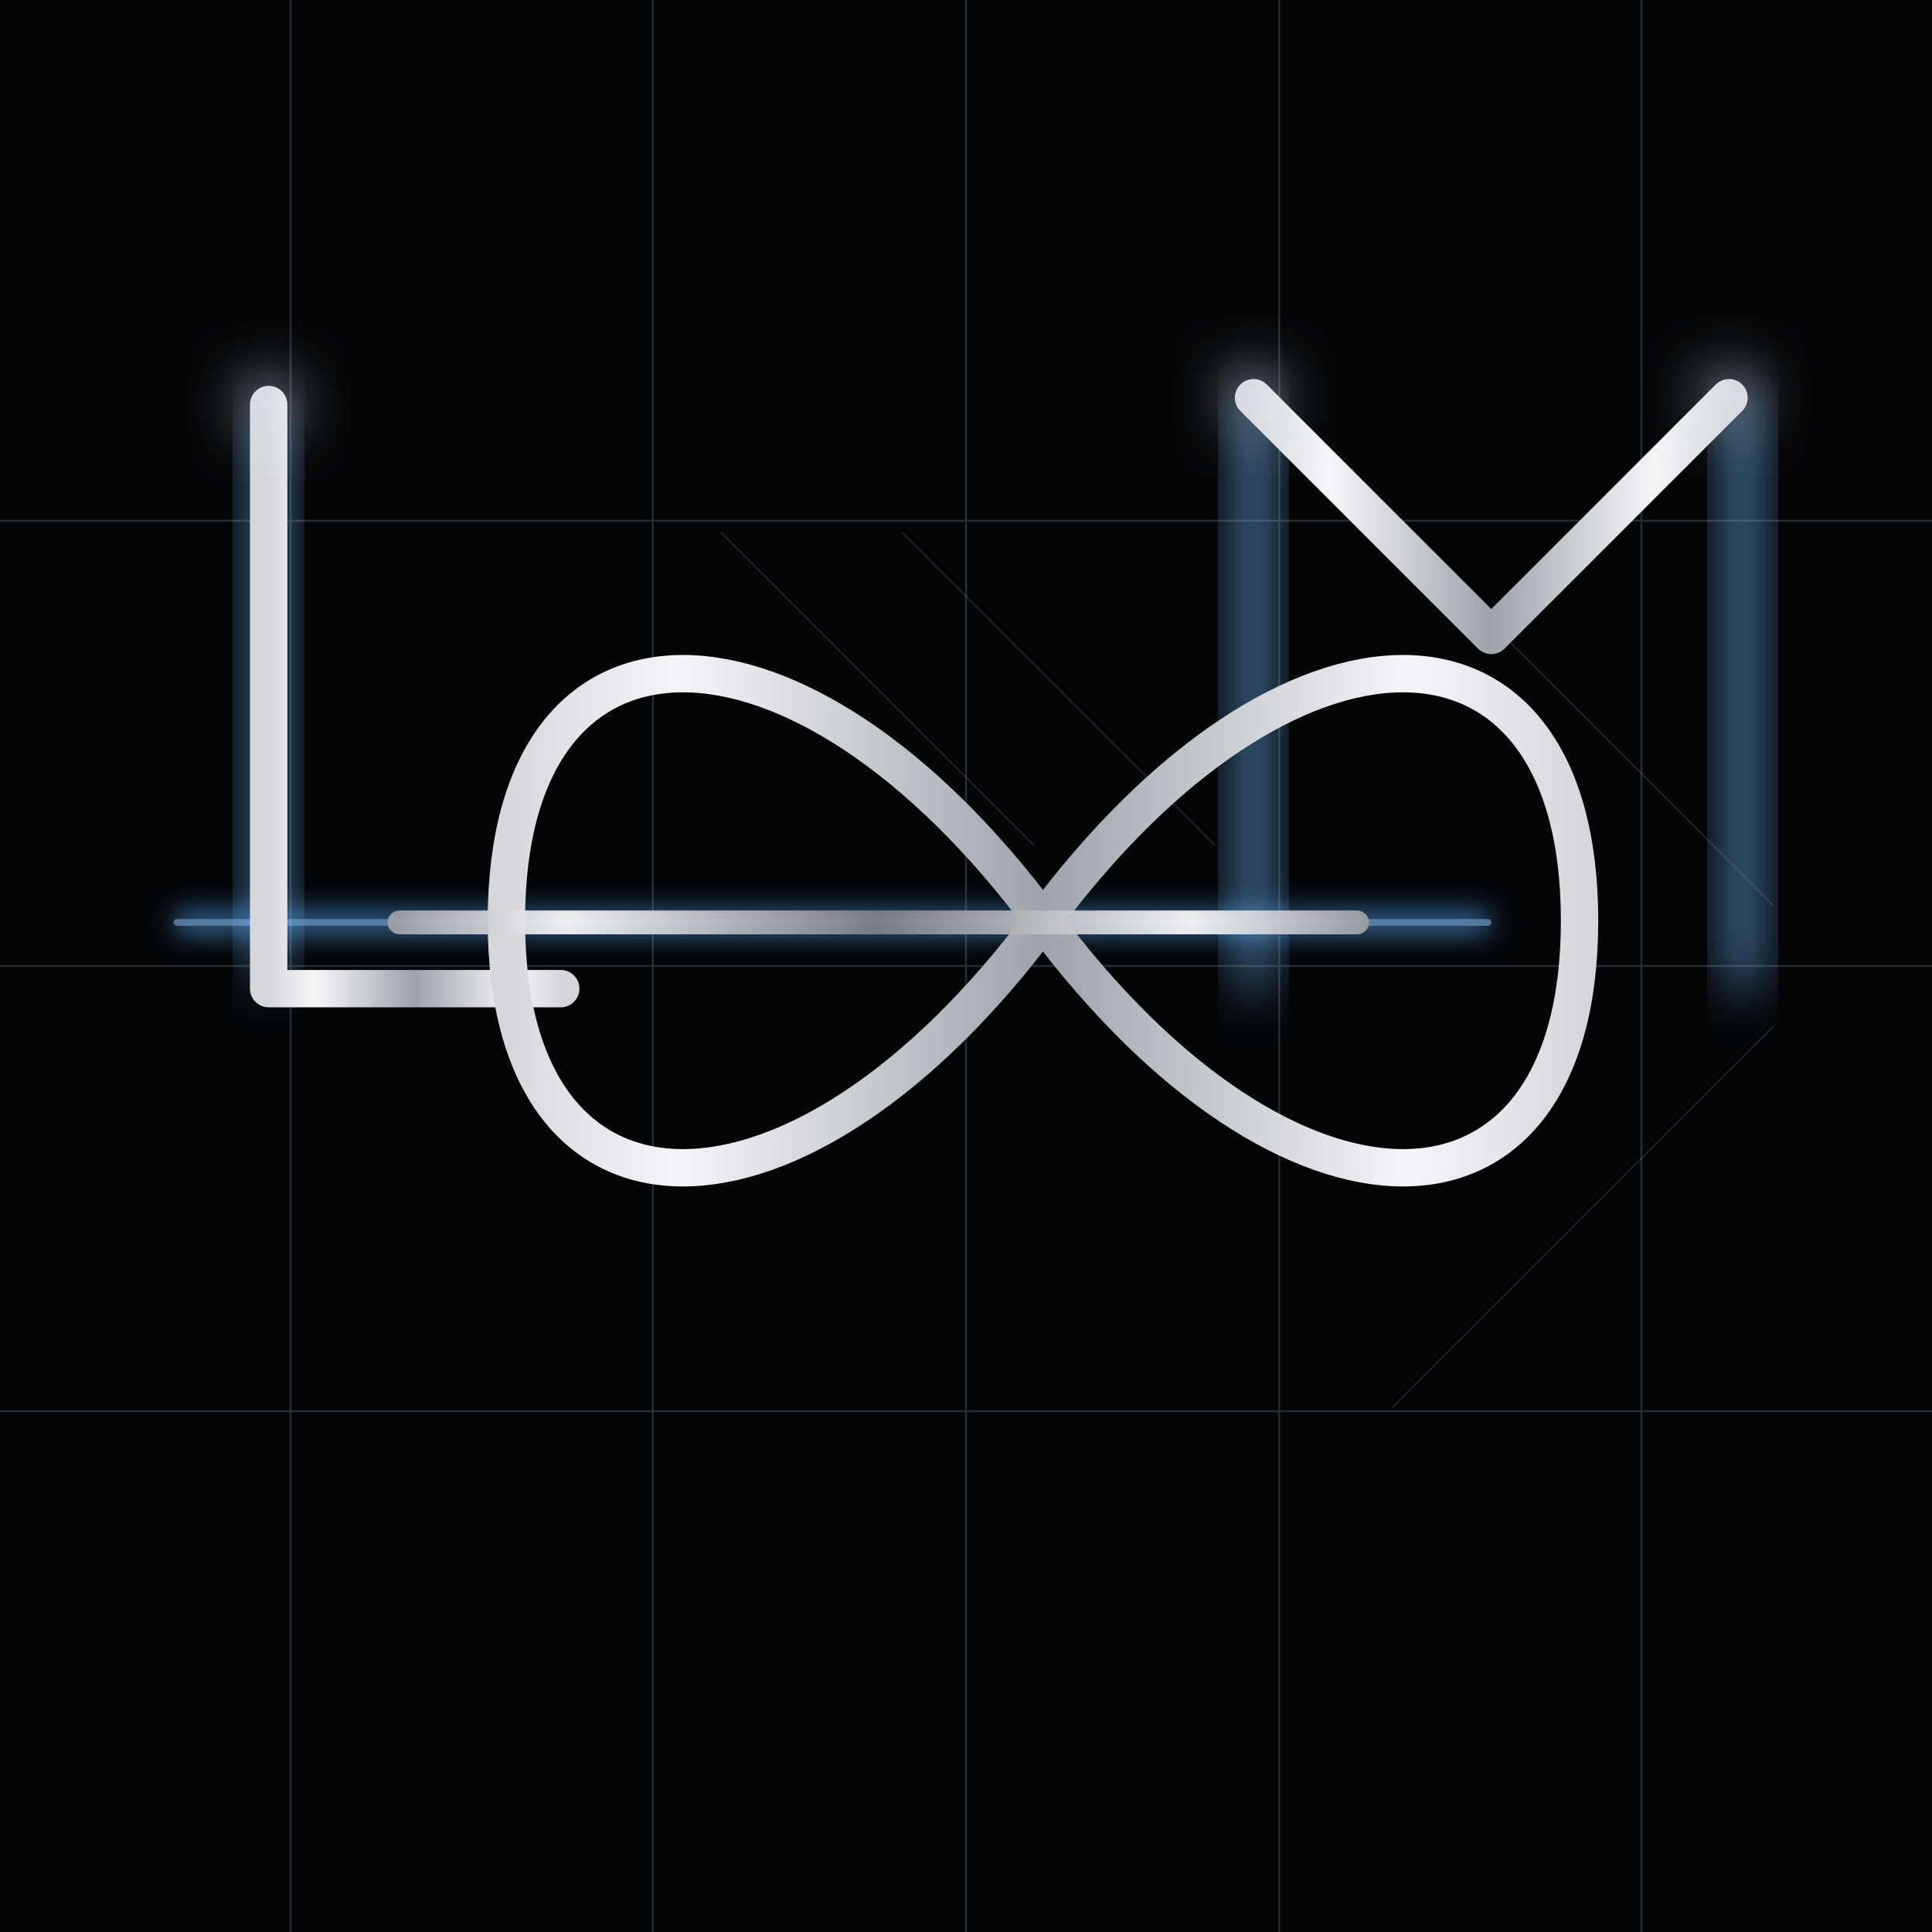
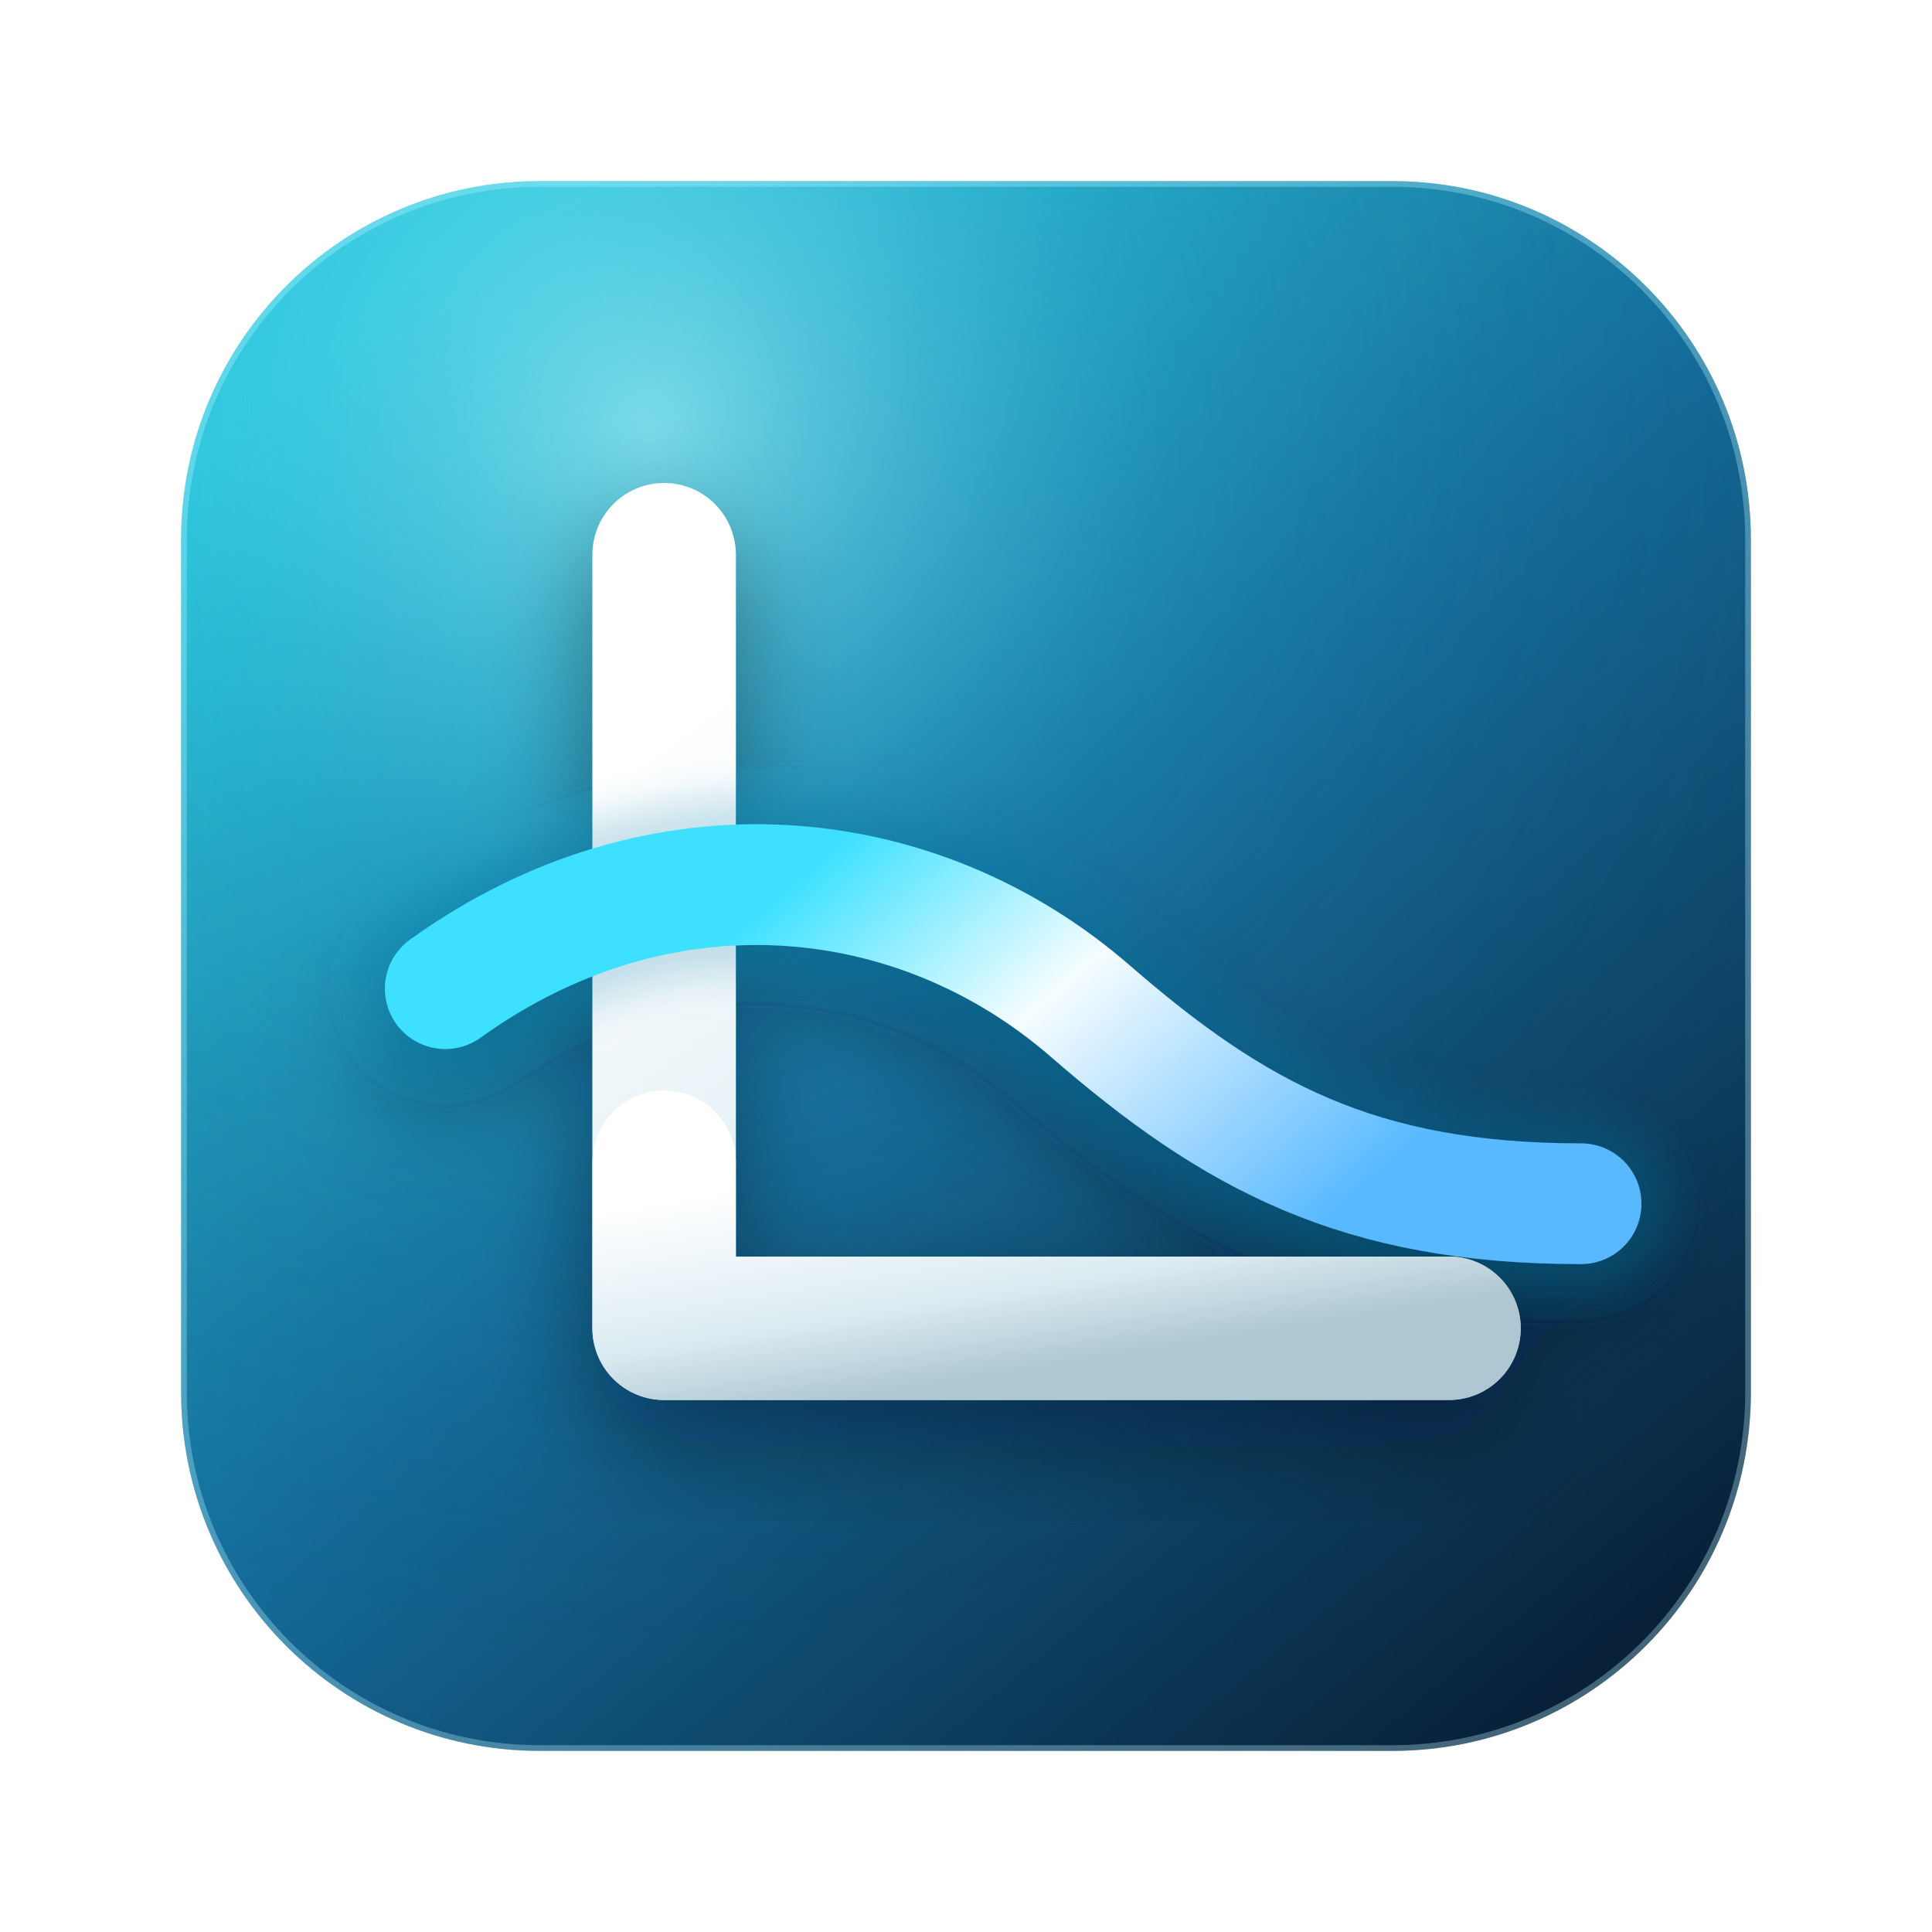
<svg xmlns="http://www.w3.org/2000/svg" viewBox="0 0 1024 1024" role="img" aria-labelledby="title desc">
  <defs>
-     <linearGradient id="strokeSilver" x1="0%" y1="0%" x2="100%" y2="0%">
-       <stop offset="0%" stop-color="#d5d7db" />
-       <stop offset="16%" stop-color="#f5f6f8" />
-       <stop offset="50%" stop-color="#9fa3aa" />
-       <stop offset="84%" stop-color="#f5f6f8" />
-       <stop offset="100%" stop-color="#d5d7db" />
+     <linearGradient id="tile" x1="14%" y1="7%" x2="88%" y2="96%">
+       <stop offset="0%" stop-color="#2ac8dc" />
+       <stop offset="48%" stop-color="#146d9c" />
+       <stop offset="100%" stop-color="#082038" />
    </linearGradient>
-     <linearGradient id="beamSilver" x1="0%" y1="0%" x2="100%" y2="0%">
-       <stop offset="0%" stop-color="#9da0a6" />
-       <stop offset="18%" stop-color="#f7f7f8" />
-       <stop offset="50%" stop-color="#7c7f86" />
-       <stop offset="82%" stop-color="#f7f7f8" />
-       <stop offset="100%" stop-color="#9da0a6" />
+     <radialGradient id="tileLight" cx="30%" cy="16%" r="78%">
+       <stop offset="0%" stop-color="#bafcff" stop-opacity="0.58" />
+       <stop offset="42%" stop-color="#3bc2e7" stop-opacity="0.14" />
+       <stop offset="100%" stop-color="#082038" stop-opacity="0" />
+     </radialGradient>
+     <linearGradient id="silver" x1="20%" y1="8%" x2="86%" y2="96%">
+       <stop offset="0%" stop-color="#ffffff" />
+       <stop offset="62%" stop-color="#dcecf2" />
+       <stop offset="100%" stop-color="#aec7d2" />
    </linearGradient>
-     <filter id="blueGlowWide" x="-80%" y="-100%" width="260%" height="300%">
-       <feGaussianBlur stdDeviation="16" />
+     <linearGradient id="thread" x1="16%" y1="44%" x2="90%" y2="68%">
+       <stop offset="0%" stop-color="#3ee1ff" />
+       <stop offset="42%" stop-color="#f6fdff" />
+       <stop offset="100%" stop-color="#58b9ff" />
+     </linearGradient>
+     <filter id="shadow" x="-25%" y="-25%" width="150%" height="150%">
+       <feDropShadow dx="0" dy="24" stdDeviation="28" flood-color="#00101f" flood-opacity="0.42" />
    </filter>
-     <filter id="beamGlow" x="-40%" y="-300%" width="180%" height="700%">
-       <feGaussianBlur stdDeviation="8" />
-     </filter>
-     <filter id="haloGlow" x="-120%" y="-120%" width="340%" height="340%">
-       <feGaussianBlur stdDeviation="18" />
+     <filter id="glow" x="-40%" y="-95%" width="180%" height="290%">
+       <feGaussianBlur stdDeviation="10" />
    </filter>
  </defs>
-   <rect width="1024" height="1024" fill="#030507" />
-   <g opacity="0.18" stroke="#d9dde6" stroke-width="1">
-     <line x1="0" y1="276" x2="1024" y2="276" />
-     <line x1="0" y1="512" x2="1024" y2="512" />
-     <line x1="0" y1="748" x2="1024" y2="748" />
-     <line x1="154" y1="0" x2="154" y2="1024" />
-     <line x1="346" y1="0" x2="346" y2="1024" />
-     <line x1="512" y1="0" x2="512" y2="1024" />
-     <line x1="678" y1="0" x2="678" y2="1024" />
-     <line x1="870" y1="0" x2="870" y2="1024" />
-   </g>
-   <g opacity="0.12" stroke="#d9dde6" stroke-width="1">
-     <line x1="738" y1="278" x2="940" y2="480" />
-     <line x1="738" y1="746" x2="940" y2="544" />
-     <line x1="382" y1="282" x2="548" y2="448" />
-     <line x1="478" y1="282" x2="644" y2="448" />
-   </g>
-   <g transform="translate(92 182) scale(0.9)">
-     <g opacity="0.7">
-       <rect x="0" y="335" width="776" height="12" rx="6" fill="#5daeff" filter="url(#beamGlow)" />
-       <rect x="0" y="339" width="776" height="4" rx="2" fill="#8fc9ff" opacity="0.74" />
-     </g>
-     <g opacity="0.92">
-       <rect x="48" y="40" width="16" height="332" rx="8" fill="#72bcff" filter="url(#blueGlowWide)" />
-       <rect x="628" y="32" width="16" height="348" rx="8" fill="#72bcff" filter="url(#blueGlowWide)" />
-       <rect x="916" y="32" width="16" height="348" rx="8" fill="#72bcff" filter="url(#blueGlowWide)" />
-     </g>
-     <g fill="none" stroke="url(#strokeSilver)" stroke-width="22" stroke-linecap="round" stroke-linejoin="round">
-       <path d="M 56 36 L 56 380 L 228 380" />
-       <path d="M 196 340                C 196 146, 368 146, 512 340                C 656 534, 828 534, 828 340                C 828 146, 656 146, 512 340                C 368 534, 196 534, 196 340" />
-       <path d="M 636 32 L 636 380" />
-       <path d="M 636 32 L 776 172 L 916 32" />
-       <path d="M 916 32 L 916 380" />
-     </g>
-     <rect x="126" y="334" width="578" height="14" rx="7" fill="url(#beamSilver)" opacity="0.94" />
-     <circle cx="56" cy="36" r="14" fill="#eaf4ff" opacity="0.8" filter="url(#haloGlow)" />
-     <circle cx="636" cy="32" r="14" fill="#eaf4ff" opacity="0.8" filter="url(#haloGlow)" />
-     <circle cx="916" cy="32" r="14" fill="#eaf4ff" opacity="0.8" filter="url(#haloGlow)" />
+   <rect x="96" y="96" width="832" height="832" rx="190" fill="url(#tile)" />
+   <rect x="96" y="96" width="832" height="832" rx="190" fill="url(#tileLight)" />
+   <rect x="97.5" y="97.5" width="829" height="829" rx="188.5" fill="none" stroke="#c1f6ff" stroke-width="3" opacity="0.32" />
+   <g filter="url(#shadow)" fill="none" stroke-linecap="round" stroke-linejoin="round">
+     <path d="M 352 294 V 704 H 768" stroke="url(#silver)" stroke-width="76" />
+     <path d="M 236 524 C 350 442, 486 456, 578 536 C 654 602, 720 638, 838 638" stroke="#087faa" stroke-width="92" opacity="0.22" filter="url(#glow)" />
+     <path d="M 236 524 C 350 442, 486 456, 578 536 C 654 602, 720 638, 838 638" stroke="url(#thread)" stroke-width="64" />
+     <path d="M 352 294 V 470" stroke="url(#silver)" stroke-width="76" />
+     <path d="M 352 616 V 704 H 768" stroke="url(#silver)" stroke-width="76" />
  </g>
</svg>
